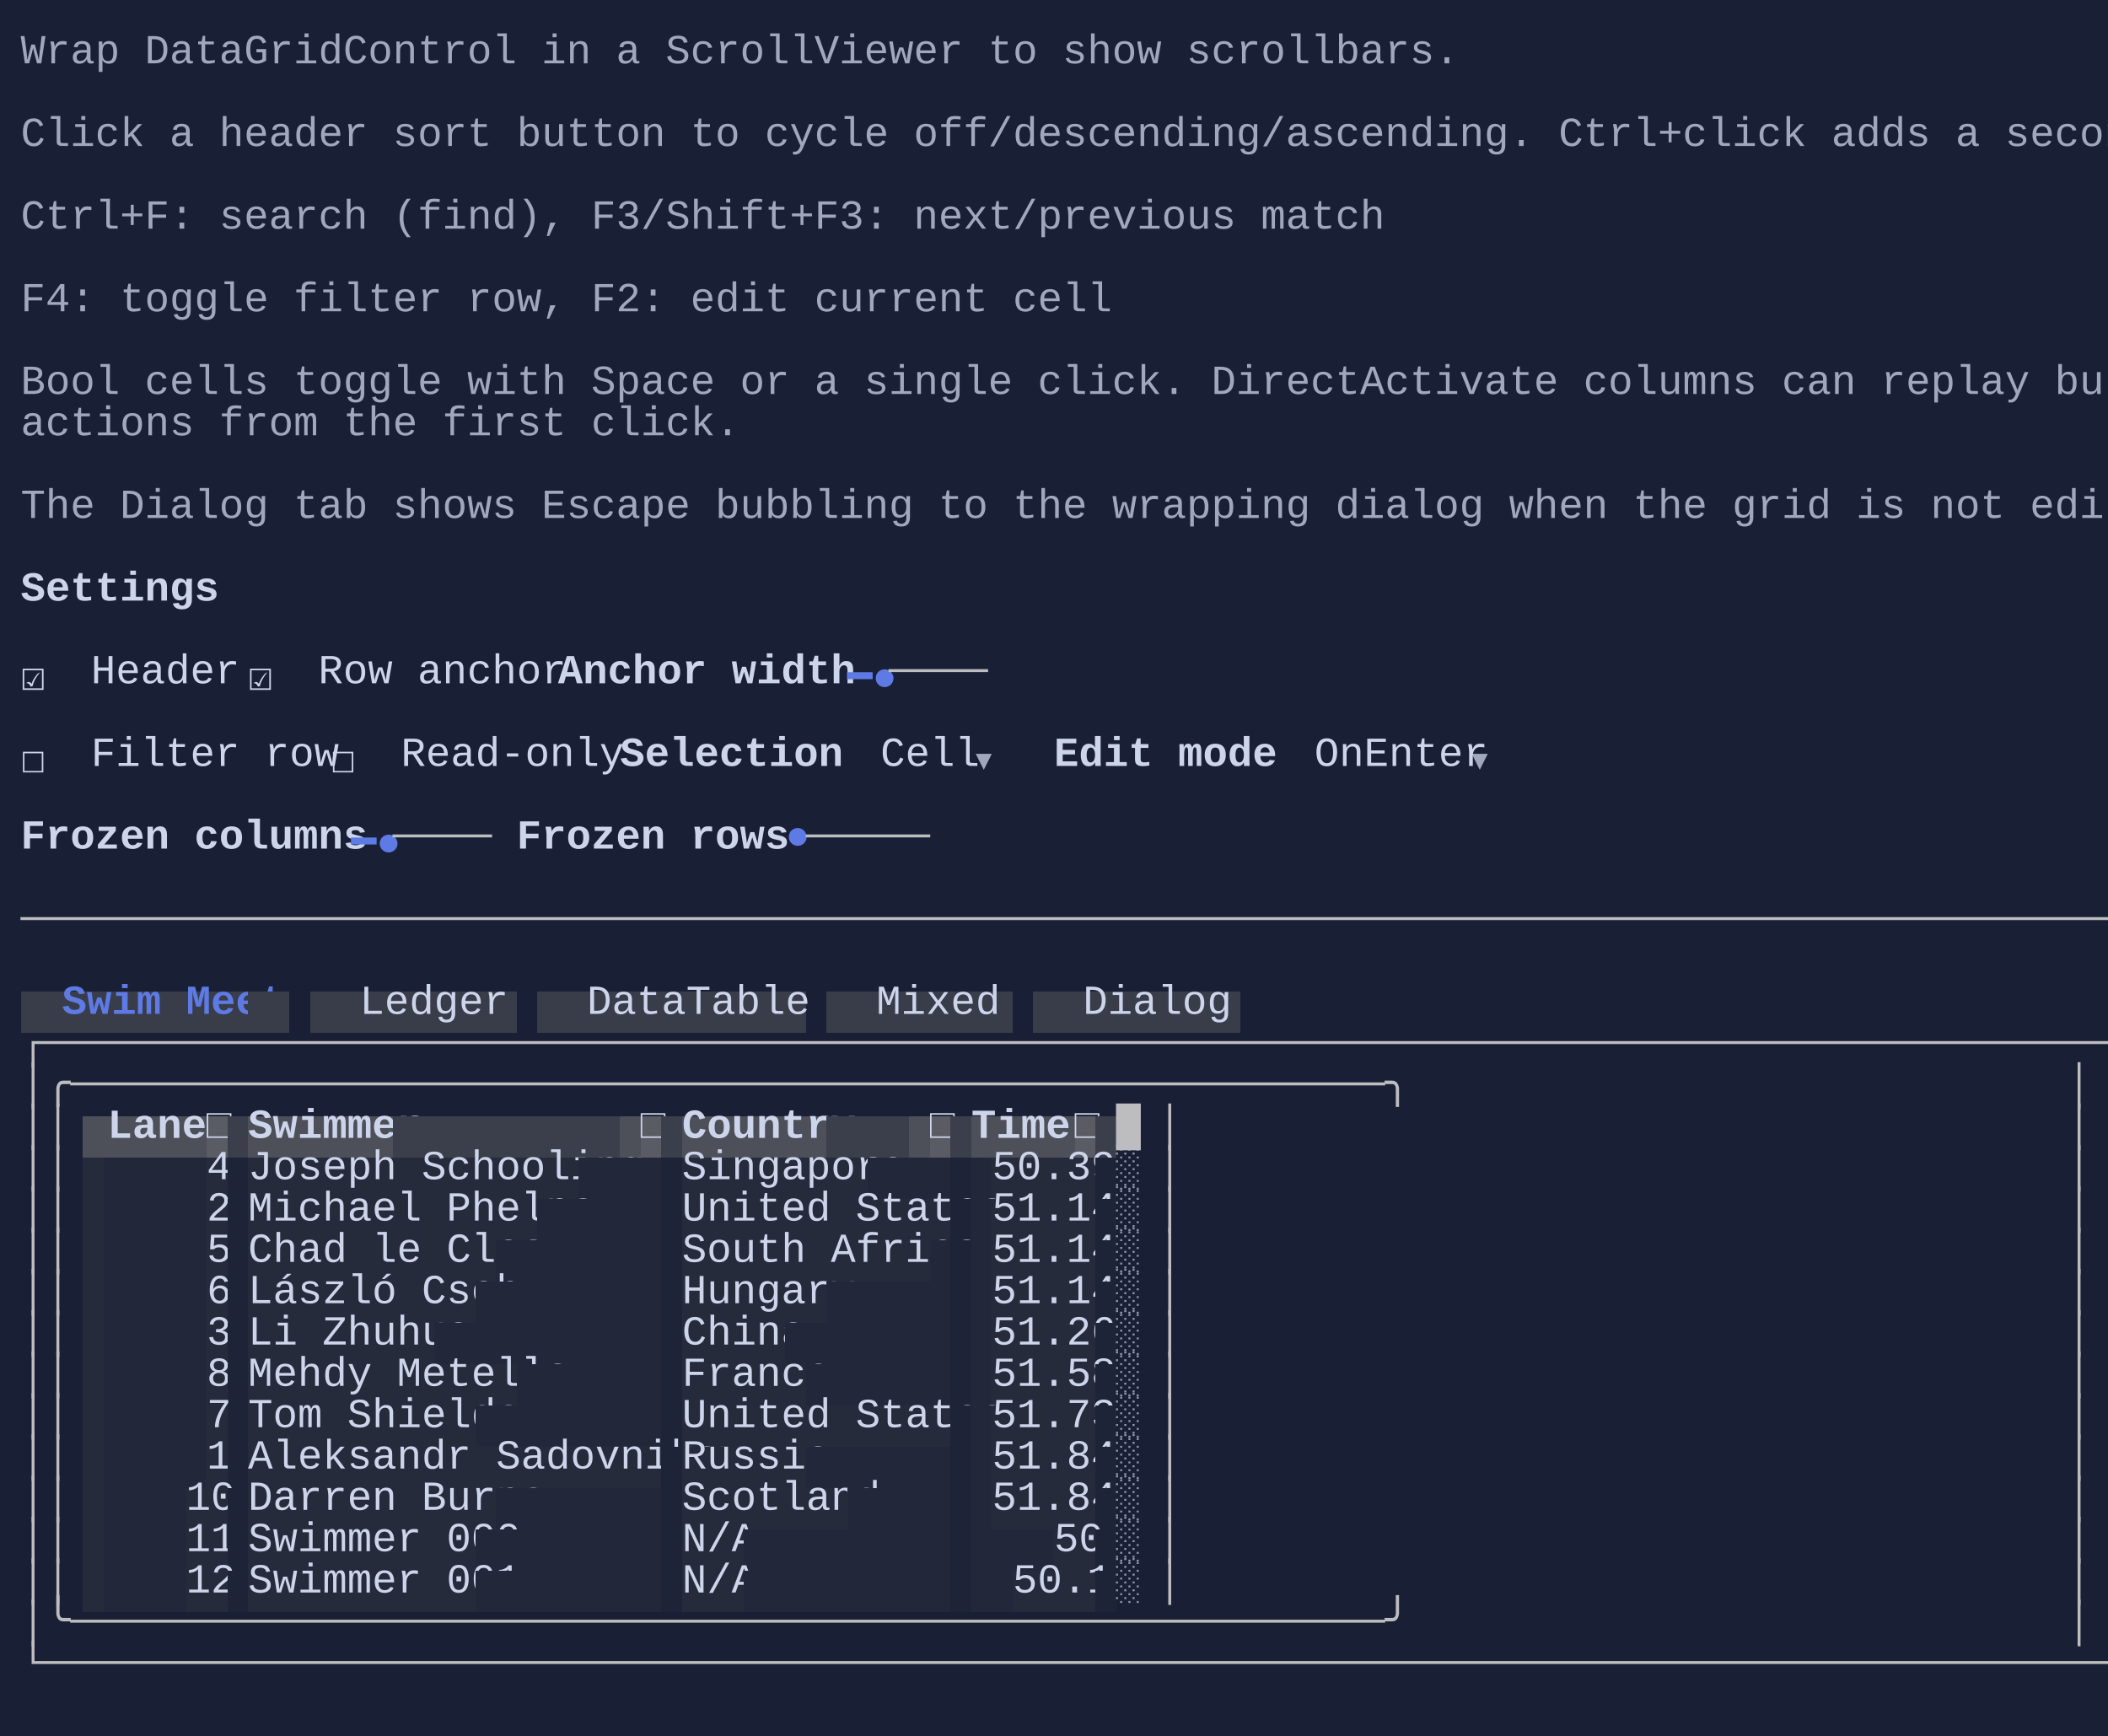
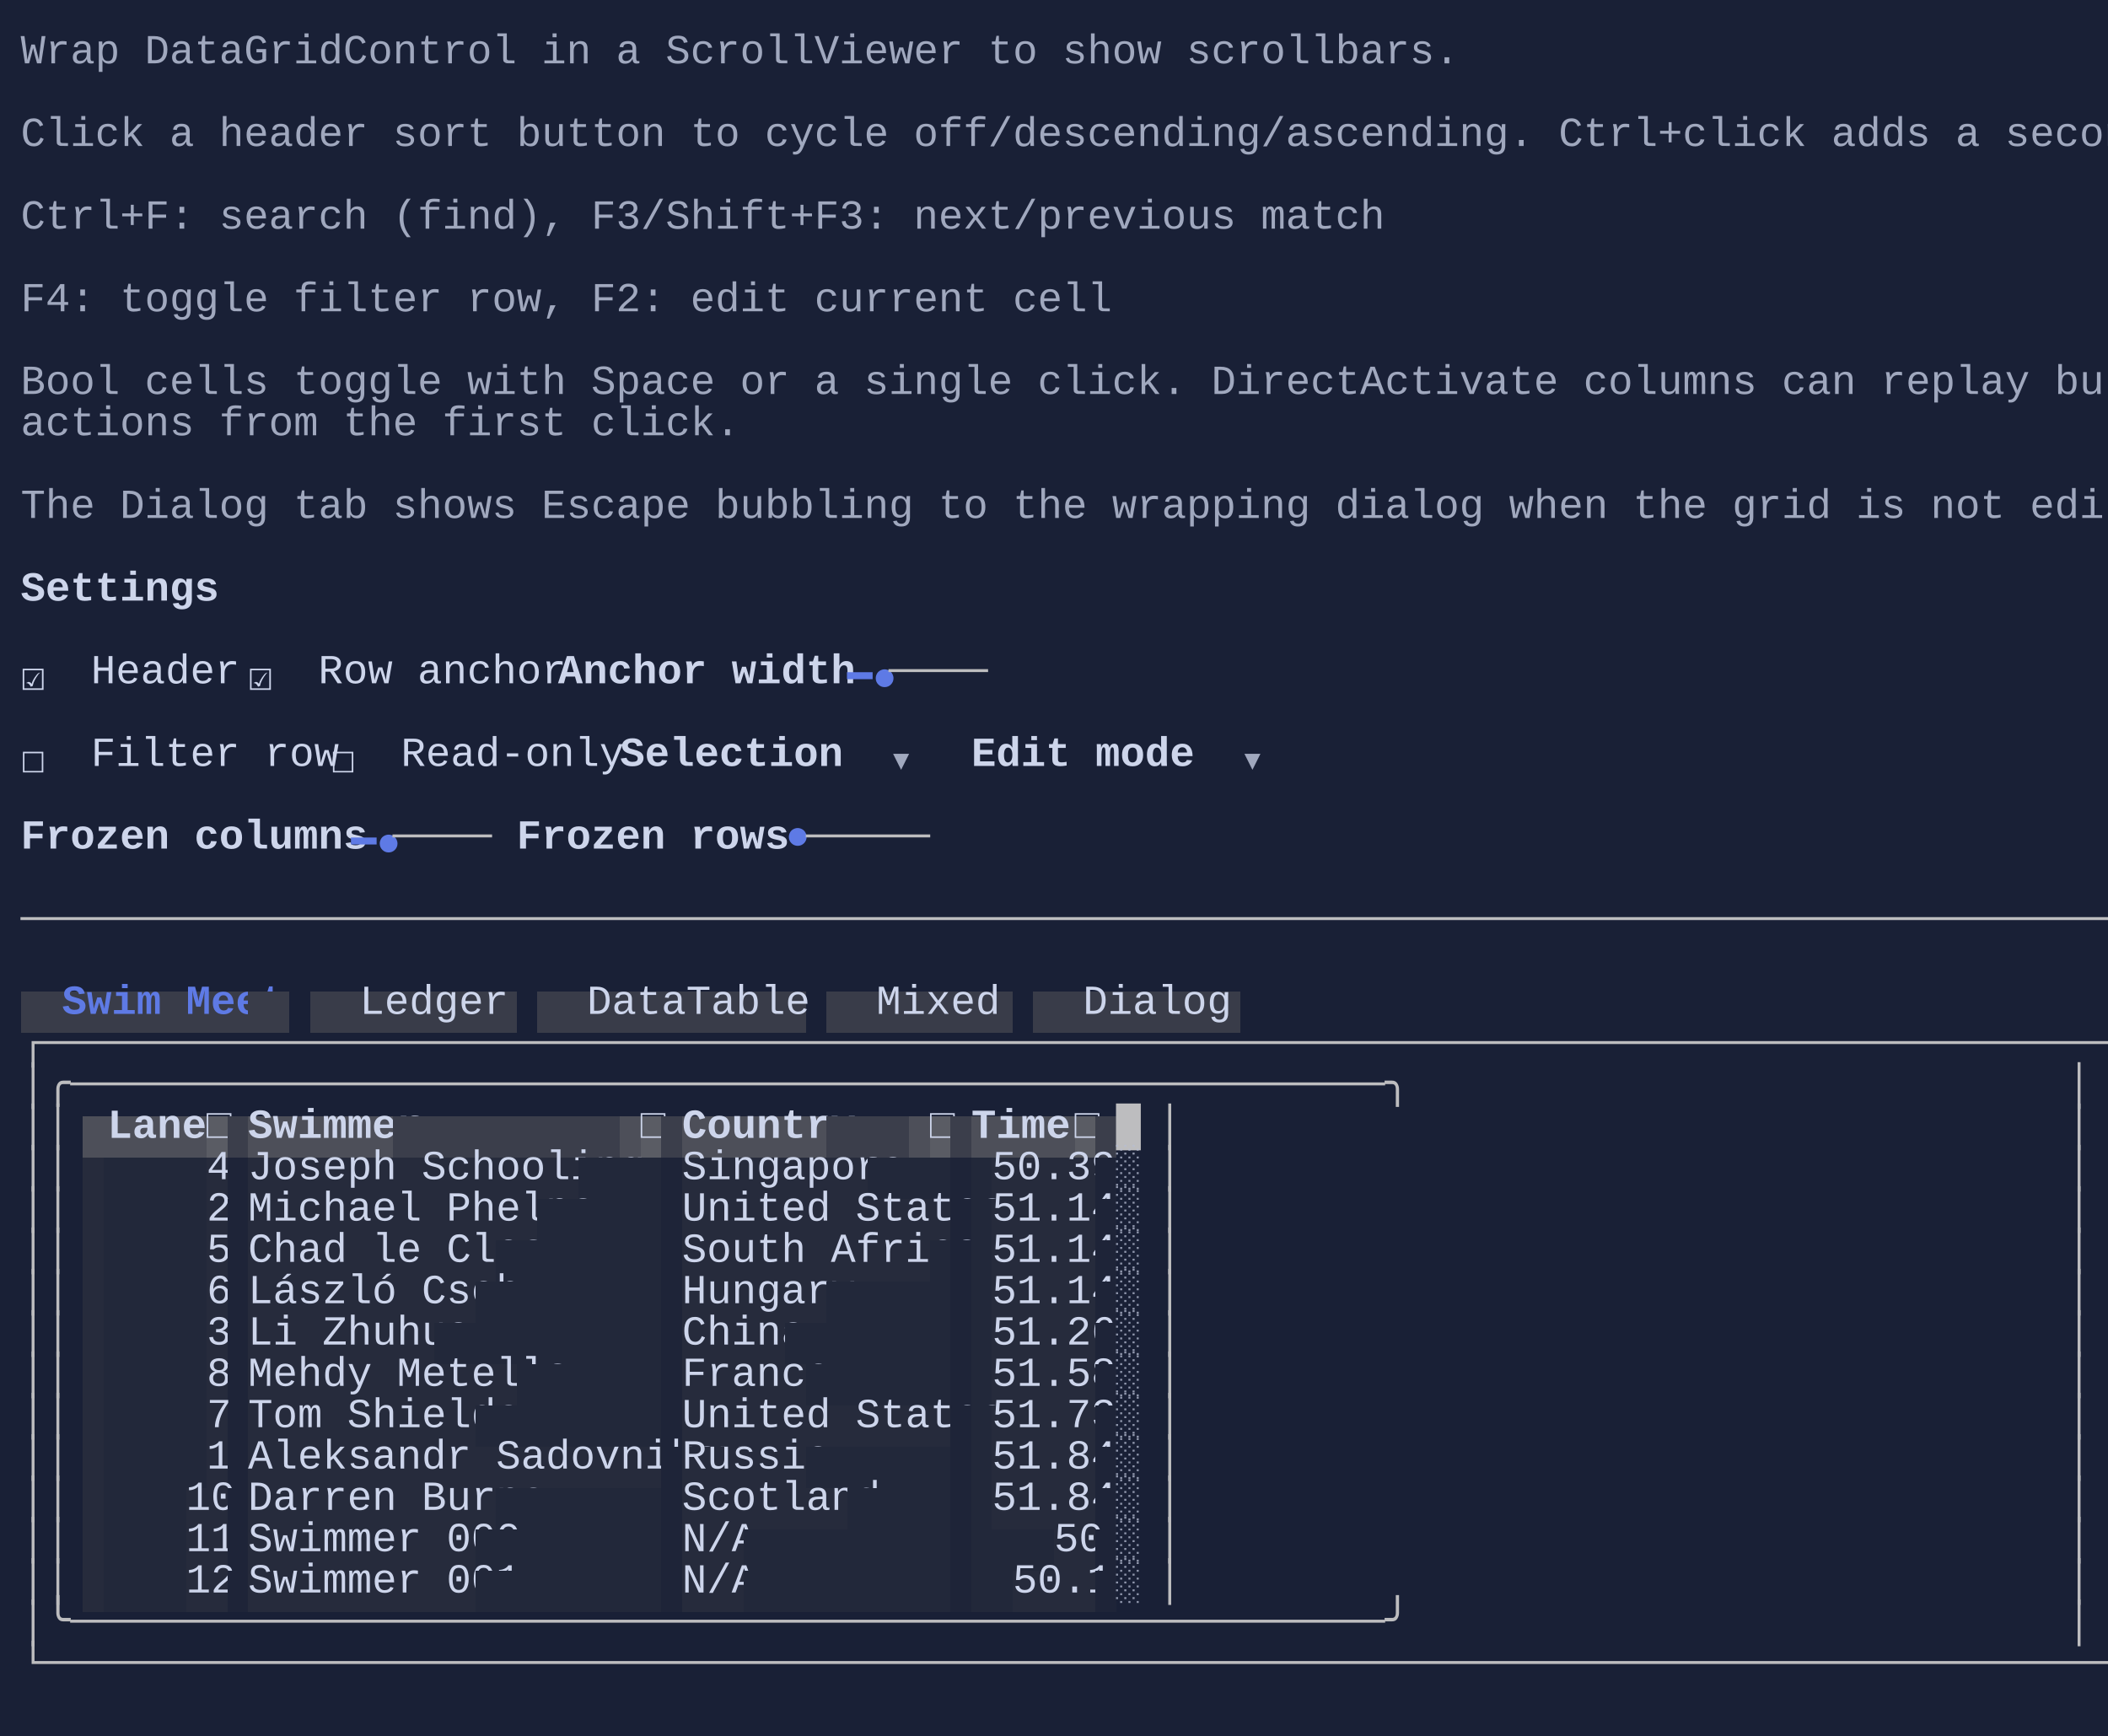
<svg xmlns="http://www.w3.org/2000/svg" viewBox="0 0 918 756" width="918" height="756" shape-rendering="crispEdges">
  <style>.t{font-family:ui-monospace, SFMono-Regular, Menlo, Monaco, Consolas, "Liberation Mono", "Courier New", monospace;font-size:18px;dominant-baseline:text-before-edge;white-space:pre;font-variant-ligatures:none;font-kerning:none;font-feature-settings:"liga" 0,"calt" 0;letter-spacing:0}</style>
  <rect x="0" y="0" width="918" height="756" fill="rgb(25,32,54)" />
  <text class="t" x="9" y="18" fill="rgb(205,213,235)" textLength="522" lengthAdjust="spacing" opacity="0.75" xml:space="preserve">Wrap DataGridControl in a ScrollViewer to show scrollbars.</text>
  <text class="t" x="9" y="54" fill="rgb(205,213,235)" textLength="855" lengthAdjust="spacing" opacity="0.75" xml:space="preserve">Click a header sort button to cycle off/descending/ascending. Ctrl+click adds a secondary sort.</text>
  <text class="t" x="9" y="90" fill="rgb(205,213,235)" textLength="495" lengthAdjust="spacing" opacity="0.75" xml:space="preserve">Ctrl+F: search (find), F3/Shift+F3: next/previous match</text>
  <text class="t" x="9" y="126" fill="rgb(205,213,235)" textLength="396" lengthAdjust="spacing" opacity="0.75" xml:space="preserve">F4: toggle filter row, F2: edit current cell</text>
  <text class="t" x="9" y="162" fill="rgb(205,213,235)" textLength="837" lengthAdjust="spacing" opacity="0.75" xml:space="preserve">Bool cells toggle with Space or a single click. DirectActivate columns can replay button-like</text>
  <text class="t" x="9" y="180" fill="rgb(205,213,235)" textLength="261" lengthAdjust="spacing" opacity="0.75" xml:space="preserve">actions from the first click.</text>
  <text class="t" x="9" y="216" fill="rgb(205,213,235)" textLength="864" lengthAdjust="spacing" opacity="0.75" xml:space="preserve">The Dialog tab shows Escape bubbling to the wrapping dialog when the grid is not editing a cell.</text>
  <text class="t" x="9" y="252" fill="rgb(205,213,235)" textLength="72" lengthAdjust="spacing" font-weight="700" xml:space="preserve">Settings</text>
  <text class="t" x="9" y="288" fill="rgb(205,213,235)" textLength="9" lengthAdjust="spacing" font-weight="700" xml:space="preserve">☑</text>
  <text class="t" x="18" y="288" fill="rgb(205,213,235)" textLength="90" lengthAdjust="spacing" xml:space="preserve">  Header  </text>
  <text class="t" x="108" y="288" fill="rgb(205,213,235)" textLength="9" lengthAdjust="spacing" font-weight="700" xml:space="preserve">☑</text>
  <text class="t" x="117" y="288" fill="rgb(205,213,235)" textLength="126" lengthAdjust="spacing" xml:space="preserve">  Row anchor  </text>
  <text class="t" x="243" y="288" fill="rgb(205,213,235)" textLength="108" lengthAdjust="spacing" font-weight="700" xml:space="preserve">Anchor width</text>
  <text class="t" x="369" y="288" fill="rgb(94,122,229)" textLength="18" lengthAdjust="spacing" font-weight="700" xml:space="preserve">━●</text>
  <text class="t" x="387" y="288" fill="rgb(189,189,191)" textLength="36" lengthAdjust="spacing" xml:space="preserve">────</text>
  <text class="t" x="9" y="324" fill="rgb(205,213,235)" textLength="9" lengthAdjust="spacing" font-weight="700" xml:space="preserve">☐</text>
  <text class="t" x="18" y="324" fill="rgb(205,213,235)" textLength="126" lengthAdjust="spacing" xml:space="preserve">  Filter row  </text>
  <text class="t" x="144" y="324" fill="rgb(205,213,235)" textLength="9" lengthAdjust="spacing" font-weight="700" xml:space="preserve">☐</text>
  <text class="t" x="153" y="324" fill="rgb(205,213,235)" textLength="117" lengthAdjust="spacing" xml:space="preserve">  Read-only  </text>
  <text class="t" x="270" y="324" fill="rgb(205,213,235)" textLength="81" lengthAdjust="spacing" font-weight="700" xml:space="preserve">Selection</text>
-   <text class="t" x="351" y="324" fill="rgb(205,213,235)" textLength="72" lengthAdjust="spacing" xml:space="preserve">   Cell </text>
-   <text class="t" x="423" y="324" fill="rgb(205,213,235)" textLength="9" lengthAdjust="spacing" opacity="0.75" xml:space="preserve">▾</text>
-   <text class="t" x="459" y="324" fill="rgb(205,213,235)" textLength="81" lengthAdjust="spacing" font-weight="700" xml:space="preserve">Edit mode</text>
-   <text class="t" x="540" y="324" fill="rgb(205,213,235)" textLength="99" lengthAdjust="spacing" xml:space="preserve">   OnEnter </text>
-   <text class="t" x="639" y="324" fill="rgb(205,213,235)" textLength="9" lengthAdjust="spacing" opacity="0.75" xml:space="preserve">▾</text>
+   <text class="t" x="387" y="324" fill="rgb(205,213,235)" textLength="9" lengthAdjust="spacing" opacity="0.75" xml:space="preserve">▾</text>
+   <text class="t" x="423" y="324" fill="rgb(205,213,235)" textLength="81" lengthAdjust="spacing" font-weight="700" xml:space="preserve">Edit mode</text>
+   <text class="t" x="540" y="324" fill="rgb(205,213,235)" textLength="9" lengthAdjust="spacing" opacity="0.75" xml:space="preserve">▾</text>
  <text class="t" x="9" y="360" fill="rgb(205,213,235)" textLength="126" lengthAdjust="spacing" font-weight="700" xml:space="preserve">Frozen columns</text>
  <text class="t" x="153" y="360" fill="rgb(94,122,229)" textLength="18" lengthAdjust="spacing" font-weight="700" xml:space="preserve">━●</text>
  <text class="t" x="171" y="360" fill="rgb(189,189,191)" textLength="36" lengthAdjust="spacing" xml:space="preserve">────</text>
  <text class="t" x="225" y="360" fill="rgb(205,213,235)" textLength="99" lengthAdjust="spacing" font-weight="700" xml:space="preserve">Frozen rows</text>
  <text class="t" x="342" y="360" fill="rgb(94,122,229)" textLength="9" lengthAdjust="spacing" font-weight="700" xml:space="preserve">●</text>
  <text class="t" x="351" y="360" fill="rgb(189,189,191)" textLength="45" lengthAdjust="spacing" xml:space="preserve">─────</text>
  <text class="t" x="9" y="396" fill="rgb(189,189,191)" textLength="900" lengthAdjust="spacing" xml:space="preserve">────────────────────────────────────────────────────────────────────────────────────────────────────</text>
  <rect x="9" y="432" width="18" height="18" fill="rgb(57,60,73)" />
  <rect x="27" y="432" width="81" height="18" fill="rgb(57,60,73)" />
  <text class="t" x="27" y="432" fill="rgb(94,122,229)" textLength="81" lengthAdjust="spacing" font-weight="700" xml:space="preserve">Swim Meet</text>
  <rect x="108" y="432" width="18" height="18" fill="rgb(57,60,73)" />
  <rect x="135" y="432" width="90" height="18" fill="rgb(57,60,73)" />
  <text class="t" x="135" y="432" fill="rgb(205,213,235)" textLength="90" lengthAdjust="spacing" xml:space="preserve">  Ledger  </text>
  <rect x="234" y="432" width="117" height="18" fill="rgb(57,60,73)" />
  <text class="t" x="234" y="432" fill="rgb(205,213,235)" textLength="117" lengthAdjust="spacing" xml:space="preserve">  DataTable  </text>
  <rect x="360" y="432" width="81" height="18" fill="rgb(57,60,73)" />
  <text class="t" x="360" y="432" fill="rgb(205,213,235)" textLength="81" lengthAdjust="spacing" xml:space="preserve">  Mixed  </text>
  <rect x="450" y="432" width="90" height="18" fill="rgb(57,60,73)" />
  <text class="t" x="450" y="432" fill="rgb(205,213,235)" textLength="90" lengthAdjust="spacing" xml:space="preserve">  Dialog  </text>
  <text class="t" x="9" y="450" fill="rgb(189,189,191)" textLength="900" lengthAdjust="spacing" xml:space="preserve">┌──────────────────────────────────────────────────────────────────────────────────────────────────┐</text>
  <text class="t" x="9" y="468" fill="rgb(189,189,191)" textLength="504" lengthAdjust="spacing" xml:space="preserve">│╭─────────────────────────────────────────────────────╮</text>
  <text class="t" x="900" y="468" fill="rgb(189,189,191)" textLength="9" lengthAdjust="spacing" xml:space="preserve">│</text>
  <text class="t" x="9" y="486" fill="rgb(189,189,191)" textLength="18" lengthAdjust="spacing" xml:space="preserve">││</text>
  <rect x="36" y="486" width="54" height="18" fill="rgb(77,79,89)" />
  <text class="t" x="36" y="486" fill="rgb(205,213,235)" textLength="54" lengthAdjust="spacing" font-weight="700" xml:space="preserve"> Lane </text>
  <rect x="90" y="486" width="9" height="18" fill="rgb(90,92,100)" />
  <text class="t" x="90" y="486" fill="rgb(205,213,235)" textLength="9" lengthAdjust="spacing" font-weight="700" xml:space="preserve">□</text>
  <rect x="99" y="486" width="9" height="18" fill="rgb(59,62,75)" />
  <rect x="108" y="486" width="63" height="18" fill="rgb(77,79,89)" />
  <text class="t" x="108" y="486" fill="rgb(205,213,235)" textLength="63" lengthAdjust="spacing" font-weight="700" xml:space="preserve">Swimmer</text>
  <rect x="171" y="486" width="99" height="18" fill="rgb(59,62,75)" />
  <rect x="270" y="486" width="9" height="18" fill="rgb(77,79,89)" />
  <rect x="279" y="486" width="9" height="18" fill="rgb(90,92,100)" />
  <text class="t" x="279" y="486" fill="rgb(205,213,235)" textLength="9" lengthAdjust="spacing" font-weight="700" xml:space="preserve">□</text>
  <rect x="288" y="486" width="9" height="18" fill="rgb(59,62,75)" />
  <rect x="297" y="486" width="63" height="18" fill="rgb(77,79,89)" />
  <text class="t" x="297" y="486" fill="rgb(205,213,235)" textLength="63" lengthAdjust="spacing" font-weight="700" xml:space="preserve">Country</text>
  <rect x="360" y="486" width="36" height="18" fill="rgb(59,62,75)" />
  <rect x="396" y="486" width="9" height="18" fill="rgb(77,79,89)" />
  <rect x="405" y="486" width="9" height="18" fill="rgb(90,92,100)" />
  <text class="t" x="405" y="486" fill="rgb(205,213,235)" textLength="9" lengthAdjust="spacing" font-weight="700" xml:space="preserve">□</text>
  <rect x="414" y="486" width="9" height="18" fill="rgb(59,62,75)" />
  <rect x="423" y="486" width="45" height="18" fill="rgb(77,79,89)" />
  <text class="t" x="423" y="486" fill="rgb(205,213,235)" textLength="45" lengthAdjust="spacing" font-weight="700" xml:space="preserve">Time </text>
  <rect x="468" y="486" width="9" height="18" fill="rgb(90,92,100)" />
  <text class="t" x="468" y="486" fill="rgb(205,213,235)" textLength="9" lengthAdjust="spacing" font-weight="700" xml:space="preserve">□</text>
  <rect x="477" y="486" width="9" height="18" fill="rgb(59,62,75)" />
  <text class="t" x="486" y="486" fill="rgb(189,189,191)" textLength="9" lengthAdjust="spacing" font-weight="700" xml:space="preserve">█</text>
  <text class="t" x="504" y="486" fill="rgb(189,189,191)" textLength="9" lengthAdjust="spacing" xml:space="preserve">│</text>
  <text class="t" x="900" y="486" fill="rgb(189,189,191)" textLength="9" lengthAdjust="spacing" xml:space="preserve">│</text>
  <text class="t" x="9" y="504" fill="rgb(189,189,191)" textLength="18" lengthAdjust="spacing" xml:space="preserve">││</text>
  <rect x="36" y="504" width="9" height="18" fill="rgb(38,43,60)" />
  <rect x="45" y="504" width="45" height="18" fill="rgb(34,40,58)" />
  <rect x="90" y="504" width="9" height="18" fill="rgb(38,43,60)" />
  <text class="t" x="90" y="504" fill="rgb(205,213,235)" textLength="9" lengthAdjust="spacing" xml:space="preserve">4</text>
  <rect x="99" y="504" width="9" height="18" fill="rgb(30,36,56)" />
  <rect x="108" y="504" width="144" height="18" fill="rgb(38,43,60)" />
  <text class="t" x="108" y="504" fill="rgb(205,213,235)" textLength="144" lengthAdjust="spacing" xml:space="preserve">Joseph Schooling</text>
  <rect x="252" y="504" width="36" height="18" fill="rgb(34,40,58)" />
  <rect x="288" y="504" width="9" height="18" fill="rgb(30,36,56)" />
  <rect x="297" y="504" width="81" height="18" fill="rgb(38,43,60)" />
  <text class="t" x="297" y="504" fill="rgb(205,213,235)" textLength="81" lengthAdjust="spacing" xml:space="preserve">Singapore</text>
  <rect x="378" y="504" width="36" height="18" fill="rgb(34,40,58)" />
  <rect x="414" y="504" width="9" height="18" fill="rgb(30,36,56)" />
  <rect x="423" y="504" width="9" height="18" fill="rgb(34,40,58)" />
  <rect x="432" y="504" width="45" height="18" fill="rgb(38,43,60)" />
  <text class="t" x="432" y="504" fill="rgb(205,213,235)" textLength="45" lengthAdjust="spacing" xml:space="preserve">50.39</text>
  <rect x="477" y="504" width="9" height="18" fill="rgb(30,36,56)" />
  <text class="t" x="486" y="504" fill="rgb(183,190,211)" textLength="9" lengthAdjust="spacing" opacity="0.75" xml:space="preserve">░</text>
  <text class="t" x="504" y="504" fill="rgb(189,189,191)" textLength="9" lengthAdjust="spacing" xml:space="preserve">│</text>
  <text class="t" x="900" y="504" fill="rgb(189,189,191)" textLength="9" lengthAdjust="spacing" xml:space="preserve">│</text>
  <text class="t" x="9" y="522" fill="rgb(189,189,191)" textLength="18" lengthAdjust="spacing" xml:space="preserve">││</text>
  <rect x="36" y="522" width="9" height="18" fill="rgb(38,43,60)" />
  <rect x="45" y="522" width="45" height="18" fill="rgb(34,40,58)" />
  <rect x="90" y="522" width="9" height="18" fill="rgb(38,43,60)" />
  <text class="t" x="90" y="522" fill="rgb(205,213,235)" textLength="9" lengthAdjust="spacing" xml:space="preserve">2</text>
  <rect x="99" y="522" width="9" height="18" fill="rgb(30,36,56)" />
  <rect x="108" y="522" width="126" height="18" fill="rgb(38,43,60)" />
  <text class="t" x="108" y="522" fill="rgb(205,213,235)" textLength="126" lengthAdjust="spacing" xml:space="preserve">Michael Phelps</text>
  <rect x="234" y="522" width="54" height="18" fill="rgb(34,40,58)" />
  <rect x="288" y="522" width="9" height="18" fill="rgb(30,36,56)" />
  <rect x="297" y="522" width="117" height="18" fill="rgb(38,43,60)" />
  <text class="t" x="297" y="522" fill="rgb(205,213,235)" textLength="117" lengthAdjust="spacing" xml:space="preserve">United States</text>
  <rect x="414" y="522" width="9" height="18" fill="rgb(30,36,56)" />
  <rect x="423" y="522" width="9" height="18" fill="rgb(34,40,58)" />
  <rect x="432" y="522" width="45" height="18" fill="rgb(38,43,60)" />
  <text class="t" x="432" y="522" fill="rgb(205,213,235)" textLength="45" lengthAdjust="spacing" xml:space="preserve">51.14</text>
  <rect x="477" y="522" width="9" height="18" fill="rgb(30,36,56)" />
  <text class="t" x="486" y="522" fill="rgb(183,190,211)" textLength="9" lengthAdjust="spacing" opacity="0.75" xml:space="preserve">░</text>
  <text class="t" x="504" y="522" fill="rgb(189,189,191)" textLength="9" lengthAdjust="spacing" xml:space="preserve">│</text>
  <text class="t" x="900" y="522" fill="rgb(189,189,191)" textLength="9" lengthAdjust="spacing" xml:space="preserve">│</text>
  <text class="t" x="9" y="540" fill="rgb(189,189,191)" textLength="18" lengthAdjust="spacing" xml:space="preserve">││</text>
  <rect x="36" y="540" width="9" height="18" fill="rgb(38,43,60)" />
  <rect x="45" y="540" width="45" height="18" fill="rgb(34,40,58)" />
  <rect x="90" y="540" width="9" height="18" fill="rgb(38,43,60)" />
  <text class="t" x="90" y="540" fill="rgb(205,213,235)" textLength="9" lengthAdjust="spacing" xml:space="preserve">5</text>
  <rect x="99" y="540" width="9" height="18" fill="rgb(30,36,56)" />
  <rect x="108" y="540" width="108" height="18" fill="rgb(38,43,60)" />
  <text class="t" x="108" y="540" fill="rgb(205,213,235)" textLength="108" lengthAdjust="spacing" xml:space="preserve">Chad le Clos</text>
  <rect x="216" y="540" width="72" height="18" fill="rgb(34,40,58)" />
  <rect x="288" y="540" width="9" height="18" fill="rgb(30,36,56)" />
  <rect x="297" y="540" width="108" height="18" fill="rgb(38,43,60)" />
  <text class="t" x="297" y="540" fill="rgb(205,213,235)" textLength="108" lengthAdjust="spacing" xml:space="preserve">South Africa</text>
  <rect x="405" y="540" width="9" height="18" fill="rgb(34,40,58)" />
  <rect x="414" y="540" width="9" height="18" fill="rgb(30,36,56)" />
  <rect x="423" y="540" width="9" height="18" fill="rgb(34,40,58)" />
  <rect x="432" y="540" width="45" height="18" fill="rgb(38,43,60)" />
  <text class="t" x="432" y="540" fill="rgb(205,213,235)" textLength="45" lengthAdjust="spacing" xml:space="preserve">51.14</text>
  <rect x="477" y="540" width="9" height="18" fill="rgb(30,36,56)" />
  <text class="t" x="486" y="540" fill="rgb(183,190,211)" textLength="9" lengthAdjust="spacing" opacity="0.75" xml:space="preserve">░</text>
  <text class="t" x="504" y="540" fill="rgb(189,189,191)" textLength="9" lengthAdjust="spacing" xml:space="preserve">│</text>
  <text class="t" x="900" y="540" fill="rgb(189,189,191)" textLength="9" lengthAdjust="spacing" xml:space="preserve">│</text>
  <text class="t" x="9" y="558" fill="rgb(189,189,191)" textLength="18" lengthAdjust="spacing" xml:space="preserve">││</text>
  <rect x="36" y="558" width="9" height="18" fill="rgb(38,43,60)" />
  <rect x="45" y="558" width="45" height="18" fill="rgb(34,40,58)" />
  <rect x="90" y="558" width="9" height="18" fill="rgb(38,43,60)" />
  <text class="t" x="90" y="558" fill="rgb(205,213,235)" textLength="9" lengthAdjust="spacing" xml:space="preserve">6</text>
  <rect x="99" y="558" width="9" height="18" fill="rgb(30,36,56)" />
  <rect x="108" y="558" width="99" height="18" fill="rgb(38,43,60)" />
  <text class="t" x="108" y="558" fill="rgb(205,213,235)" textLength="99" lengthAdjust="spacing" xml:space="preserve">László Cseh</text>
  <rect x="207" y="558" width="81" height="18" fill="rgb(34,40,58)" />
  <rect x="288" y="558" width="9" height="18" fill="rgb(30,36,56)" />
  <rect x="297" y="558" width="63" height="18" fill="rgb(38,43,60)" />
  <text class="t" x="297" y="558" fill="rgb(205,213,235)" textLength="63" lengthAdjust="spacing" xml:space="preserve">Hungary</text>
  <rect x="360" y="558" width="54" height="18" fill="rgb(34,40,58)" />
  <rect x="414" y="558" width="9" height="18" fill="rgb(30,36,56)" />
  <rect x="423" y="558" width="9" height="18" fill="rgb(34,40,58)" />
  <rect x="432" y="558" width="45" height="18" fill="rgb(38,43,60)" />
  <text class="t" x="432" y="558" fill="rgb(205,213,235)" textLength="45" lengthAdjust="spacing" xml:space="preserve">51.14</text>
  <rect x="477" y="558" width="9" height="18" fill="rgb(30,36,56)" />
  <text class="t" x="486" y="558" fill="rgb(183,190,211)" textLength="9" lengthAdjust="spacing" opacity="0.75" xml:space="preserve">░</text>
  <text class="t" x="504" y="558" fill="rgb(189,189,191)" textLength="9" lengthAdjust="spacing" xml:space="preserve">│</text>
  <text class="t" x="900" y="558" fill="rgb(189,189,191)" textLength="9" lengthAdjust="spacing" xml:space="preserve">│</text>
  <text class="t" x="9" y="576" fill="rgb(189,189,191)" textLength="18" lengthAdjust="spacing" xml:space="preserve">││</text>
  <rect x="36" y="576" width="9" height="18" fill="rgb(38,43,60)" />
  <rect x="45" y="576" width="45" height="18" fill="rgb(34,40,58)" />
  <rect x="90" y="576" width="9" height="18" fill="rgb(38,43,60)" />
  <text class="t" x="90" y="576" fill="rgb(205,213,235)" textLength="9" lengthAdjust="spacing" xml:space="preserve">3</text>
  <rect x="99" y="576" width="9" height="18" fill="rgb(30,36,56)" />
  <rect x="108" y="576" width="81" height="18" fill="rgb(38,43,60)" />
  <text class="t" x="108" y="576" fill="rgb(205,213,235)" textLength="81" lengthAdjust="spacing" xml:space="preserve">Li Zhuhua</text>
  <rect x="189" y="576" width="99" height="18" fill="rgb(34,40,58)" />
  <rect x="288" y="576" width="9" height="18" fill="rgb(30,36,56)" />
  <rect x="297" y="576" width="45" height="18" fill="rgb(38,43,60)" />
  <text class="t" x="297" y="576" fill="rgb(205,213,235)" textLength="45" lengthAdjust="spacing" xml:space="preserve">China</text>
  <rect x="342" y="576" width="72" height="18" fill="rgb(34,40,58)" />
  <rect x="414" y="576" width="9" height="18" fill="rgb(30,36,56)" />
  <rect x="423" y="576" width="9" height="18" fill="rgb(34,40,58)" />
  <rect x="432" y="576" width="45" height="18" fill="rgb(38,43,60)" />
  <text class="t" x="432" y="576" fill="rgb(205,213,235)" textLength="45" lengthAdjust="spacing" xml:space="preserve">51.26</text>
  <rect x="477" y="576" width="9" height="18" fill="rgb(30,36,56)" />
  <text class="t" x="486" y="576" fill="rgb(183,190,211)" textLength="9" lengthAdjust="spacing" opacity="0.75" xml:space="preserve">░</text>
  <text class="t" x="504" y="576" fill="rgb(189,189,191)" textLength="9" lengthAdjust="spacing" xml:space="preserve">│</text>
  <text class="t" x="900" y="576" fill="rgb(189,189,191)" textLength="9" lengthAdjust="spacing" xml:space="preserve">│</text>
  <text class="t" x="9" y="594" fill="rgb(189,189,191)" textLength="18" lengthAdjust="spacing" xml:space="preserve">││</text>
  <rect x="36" y="594" width="9" height="18" fill="rgb(38,43,60)" />
  <rect x="45" y="594" width="45" height="18" fill="rgb(34,40,58)" />
  <rect x="90" y="594" width="9" height="18" fill="rgb(38,43,60)" />
  <text class="t" x="90" y="594" fill="rgb(205,213,235)" textLength="9" lengthAdjust="spacing" xml:space="preserve">8</text>
  <rect x="99" y="594" width="9" height="18" fill="rgb(30,36,56)" />
  <rect x="108" y="594" width="117" height="18" fill="rgb(38,43,60)" />
  <text class="t" x="108" y="594" fill="rgb(205,213,235)" textLength="117" lengthAdjust="spacing" xml:space="preserve">Mehdy Metella</text>
  <rect x="225" y="594" width="63" height="18" fill="rgb(34,40,58)" />
  <rect x="288" y="594" width="9" height="18" fill="rgb(30,36,56)" />
  <rect x="297" y="594" width="54" height="18" fill="rgb(38,43,60)" />
  <text class="t" x="297" y="594" fill="rgb(205,213,235)" textLength="54" lengthAdjust="spacing" xml:space="preserve">France</text>
  <rect x="351" y="594" width="63" height="18" fill="rgb(34,40,58)" />
  <rect x="414" y="594" width="9" height="18" fill="rgb(30,36,56)" />
  <rect x="423" y="594" width="9" height="18" fill="rgb(34,40,58)" />
  <rect x="432" y="594" width="45" height="18" fill="rgb(38,43,60)" />
  <text class="t" x="432" y="594" fill="rgb(205,213,235)" textLength="45" lengthAdjust="spacing" xml:space="preserve">51.58</text>
  <rect x="477" y="594" width="9" height="18" fill="rgb(30,36,56)" />
  <text class="t" x="486" y="594" fill="rgb(183,190,211)" textLength="9" lengthAdjust="spacing" opacity="0.75" xml:space="preserve">░</text>
  <text class="t" x="504" y="594" fill="rgb(189,189,191)" textLength="9" lengthAdjust="spacing" xml:space="preserve">│</text>
  <text class="t" x="900" y="594" fill="rgb(189,189,191)" textLength="9" lengthAdjust="spacing" xml:space="preserve">│</text>
  <text class="t" x="9" y="612" fill="rgb(189,189,191)" textLength="18" lengthAdjust="spacing" xml:space="preserve">││</text>
  <rect x="36" y="612" width="9" height="18" fill="rgb(38,43,60)" />
  <rect x="45" y="612" width="45" height="18" fill="rgb(34,40,58)" />
  <rect x="90" y="612" width="9" height="18" fill="rgb(38,43,60)" />
  <text class="t" x="90" y="612" fill="rgb(205,213,235)" textLength="9" lengthAdjust="spacing" xml:space="preserve">7</text>
  <rect x="99" y="612" width="9" height="18" fill="rgb(30,36,56)" />
  <rect x="108" y="612" width="99" height="18" fill="rgb(38,43,60)" />
  <text class="t" x="108" y="612" fill="rgb(205,213,235)" textLength="99" lengthAdjust="spacing" xml:space="preserve">Tom Shields</text>
  <rect x="207" y="612" width="81" height="18" fill="rgb(34,40,58)" />
  <rect x="288" y="612" width="9" height="18" fill="rgb(30,36,56)" />
  <rect x="297" y="612" width="117" height="18" fill="rgb(38,43,60)" />
  <text class="t" x="297" y="612" fill="rgb(205,213,235)" textLength="117" lengthAdjust="spacing" xml:space="preserve">United States</text>
  <rect x="414" y="612" width="9" height="18" fill="rgb(30,36,56)" />
  <rect x="423" y="612" width="9" height="18" fill="rgb(34,40,58)" />
  <rect x="432" y="612" width="45" height="18" fill="rgb(38,43,60)" />
  <text class="t" x="432" y="612" fill="rgb(205,213,235)" textLength="45" lengthAdjust="spacing" xml:space="preserve">51.73</text>
  <rect x="477" y="612" width="9" height="18" fill="rgb(30,36,56)" />
  <text class="t" x="486" y="612" fill="rgb(183,190,211)" textLength="9" lengthAdjust="spacing" opacity="0.75" xml:space="preserve">░</text>
  <text class="t" x="504" y="612" fill="rgb(189,189,191)" textLength="9" lengthAdjust="spacing" xml:space="preserve">│</text>
  <text class="t" x="900" y="612" fill="rgb(189,189,191)" textLength="9" lengthAdjust="spacing" xml:space="preserve">│</text>
  <text class="t" x="9" y="630" fill="rgb(189,189,191)" textLength="18" lengthAdjust="spacing" xml:space="preserve">││</text>
  <rect x="36" y="630" width="9" height="18" fill="rgb(38,43,60)" />
  <rect x="45" y="630" width="45" height="18" fill="rgb(34,40,58)" />
  <rect x="90" y="630" width="9" height="18" fill="rgb(38,43,60)" />
  <text class="t" x="90" y="630" fill="rgb(205,213,235)" textLength="9" lengthAdjust="spacing" xml:space="preserve">1</text>
  <rect x="99" y="630" width="9" height="18" fill="rgb(30,36,56)" />
  <rect x="108" y="630" width="180" height="18" fill="rgb(38,43,60)" />
  <text class="t" x="108" y="630" fill="rgb(205,213,235)" textLength="180" lengthAdjust="spacing" xml:space="preserve">Aleksandr Sadovnikov</text>
  <rect x="288" y="630" width="9" height="18" fill="rgb(30,36,56)" />
  <rect x="297" y="630" width="54" height="18" fill="rgb(38,43,60)" />
  <text class="t" x="297" y="630" fill="rgb(205,213,235)" textLength="54" lengthAdjust="spacing" xml:space="preserve">Russia</text>
  <rect x="351" y="630" width="63" height="18" fill="rgb(34,40,58)" />
  <rect x="414" y="630" width="9" height="18" fill="rgb(30,36,56)" />
  <rect x="423" y="630" width="9" height="18" fill="rgb(34,40,58)" />
  <rect x="432" y="630" width="45" height="18" fill="rgb(38,43,60)" />
  <text class="t" x="432" y="630" fill="rgb(205,213,235)" textLength="45" lengthAdjust="spacing" xml:space="preserve">51.84</text>
  <rect x="477" y="630" width="9" height="18" fill="rgb(30,36,56)" />
  <text class="t" x="486" y="630" fill="rgb(183,190,211)" textLength="9" lengthAdjust="spacing" opacity="0.75" xml:space="preserve">░</text>
  <text class="t" x="504" y="630" fill="rgb(189,189,191)" textLength="9" lengthAdjust="spacing" xml:space="preserve">│</text>
  <text class="t" x="900" y="630" fill="rgb(189,189,191)" textLength="9" lengthAdjust="spacing" xml:space="preserve">│</text>
  <text class="t" x="9" y="648" fill="rgb(189,189,191)" textLength="18" lengthAdjust="spacing" xml:space="preserve">││</text>
  <rect x="36" y="648" width="9" height="18" fill="rgb(38,43,60)" />
  <rect x="45" y="648" width="36" height="18" fill="rgb(34,40,58)" />
  <rect x="81" y="648" width="18" height="18" fill="rgb(38,43,60)" />
  <text class="t" x="81" y="648" fill="rgb(205,213,235)" textLength="18" lengthAdjust="spacing" xml:space="preserve">10</text>
  <rect x="99" y="648" width="9" height="18" fill="rgb(30,36,56)" />
  <rect x="108" y="648" width="108" height="18" fill="rgb(38,43,60)" />
  <text class="t" x="108" y="648" fill="rgb(205,213,235)" textLength="108" lengthAdjust="spacing" xml:space="preserve">Darren Burns</text>
  <rect x="216" y="648" width="72" height="18" fill="rgb(34,40,58)" />
  <rect x="288" y="648" width="9" height="18" fill="rgb(30,36,56)" />
  <rect x="297" y="648" width="72" height="18" fill="rgb(38,43,60)" />
  <text class="t" x="297" y="648" fill="rgb(205,213,235)" textLength="72" lengthAdjust="spacing" xml:space="preserve">Scotland</text>
  <rect x="369" y="648" width="45" height="18" fill="rgb(34,40,58)" />
  <rect x="414" y="648" width="9" height="18" fill="rgb(30,36,56)" />
  <rect x="423" y="648" width="9" height="18" fill="rgb(34,40,58)" />
  <rect x="432" y="648" width="45" height="18" fill="rgb(38,43,60)" />
  <text class="t" x="432" y="648" fill="rgb(205,213,235)" textLength="45" lengthAdjust="spacing" xml:space="preserve">51.84</text>
  <rect x="477" y="648" width="9" height="18" fill="rgb(30,36,56)" />
  <text class="t" x="486" y="648" fill="rgb(183,190,211)" textLength="9" lengthAdjust="spacing" opacity="0.75" xml:space="preserve">░</text>
  <text class="t" x="504" y="648" fill="rgb(189,189,191)" textLength="9" lengthAdjust="spacing" xml:space="preserve">│</text>
  <text class="t" x="900" y="648" fill="rgb(189,189,191)" textLength="9" lengthAdjust="spacing" xml:space="preserve">│</text>
  <text class="t" x="9" y="666" fill="rgb(189,189,191)" textLength="18" lengthAdjust="spacing" xml:space="preserve">││</text>
  <rect x="36" y="666" width="9" height="18" fill="rgb(38,43,60)" />
  <rect x="45" y="666" width="36" height="18" fill="rgb(34,40,58)" />
  <rect x="81" y="666" width="18" height="18" fill="rgb(38,43,60)" />
  <text class="t" x="81" y="666" fill="rgb(205,213,235)" textLength="18" lengthAdjust="spacing" xml:space="preserve">11</text>
  <rect x="99" y="666" width="9" height="18" fill="rgb(30,36,56)" />
  <rect x="108" y="666" width="99" height="18" fill="rgb(38,43,60)" />
  <text class="t" x="108" y="666" fill="rgb(205,213,235)" textLength="99" lengthAdjust="spacing" xml:space="preserve">Swimmer 000</text>
  <rect x="207" y="666" width="81" height="18" fill="rgb(34,40,58)" />
  <rect x="288" y="666" width="9" height="18" fill="rgb(30,36,56)" />
  <rect x="297" y="666" width="27" height="18" fill="rgb(38,43,60)" />
  <text class="t" x="297" y="666" fill="rgb(205,213,235)" textLength="27" lengthAdjust="spacing" xml:space="preserve">N/A</text>
  <rect x="324" y="666" width="90" height="18" fill="rgb(34,40,58)" />
  <rect x="414" y="666" width="9" height="18" fill="rgb(30,36,56)" />
  <rect x="423" y="666" width="36" height="18" fill="rgb(34,40,58)" />
  <rect x="459" y="666" width="18" height="18" fill="rgb(38,43,60)" />
  <text class="t" x="459" y="666" fill="rgb(205,213,235)" textLength="18" lengthAdjust="spacing" xml:space="preserve">50</text>
  <rect x="477" y="666" width="9" height="18" fill="rgb(30,36,56)" />
  <text class="t" x="486" y="666" fill="rgb(183,190,211)" textLength="9" lengthAdjust="spacing" opacity="0.75" xml:space="preserve">░</text>
  <text class="t" x="504" y="666" fill="rgb(189,189,191)" textLength="9" lengthAdjust="spacing" xml:space="preserve">│</text>
  <text class="t" x="900" y="666" fill="rgb(189,189,191)" textLength="9" lengthAdjust="spacing" xml:space="preserve">│</text>
  <text class="t" x="9" y="684" fill="rgb(189,189,191)" textLength="18" lengthAdjust="spacing" xml:space="preserve">││</text>
  <rect x="36" y="684" width="9" height="18" fill="rgb(38,43,60)" />
  <rect x="45" y="684" width="36" height="18" fill="rgb(34,40,58)" />
  <rect x="81" y="684" width="18" height="18" fill="rgb(38,43,60)" />
  <text class="t" x="81" y="684" fill="rgb(205,213,235)" textLength="18" lengthAdjust="spacing" xml:space="preserve">12</text>
  <rect x="99" y="684" width="9" height="18" fill="rgb(30,36,56)" />
  <rect x="108" y="684" width="99" height="18" fill="rgb(38,43,60)" />
  <text class="t" x="108" y="684" fill="rgb(205,213,235)" textLength="99" lengthAdjust="spacing" xml:space="preserve">Swimmer 001</text>
  <rect x="207" y="684" width="81" height="18" fill="rgb(34,40,58)" />
  <rect x="288" y="684" width="9" height="18" fill="rgb(30,36,56)" />
  <rect x="297" y="684" width="27" height="18" fill="rgb(38,43,60)" />
  <text class="t" x="297" y="684" fill="rgb(205,213,235)" textLength="27" lengthAdjust="spacing" xml:space="preserve">N/A</text>
  <rect x="324" y="684" width="90" height="18" fill="rgb(34,40,58)" />
  <rect x="414" y="684" width="9" height="18" fill="rgb(30,36,56)" />
  <rect x="423" y="684" width="18" height="18" fill="rgb(34,40,58)" />
  <rect x="441" y="684" width="36" height="18" fill="rgb(38,43,60)" />
  <text class="t" x="441" y="684" fill="rgb(205,213,235)" textLength="36" lengthAdjust="spacing" xml:space="preserve">50.1</text>
  <rect x="477" y="684" width="9" height="18" fill="rgb(30,36,56)" />
  <text class="t" x="486" y="684" fill="rgb(183,190,211)" textLength="9" lengthAdjust="spacing" opacity="0.75" xml:space="preserve">░</text>
  <text class="t" x="504" y="684" fill="rgb(189,189,191)" textLength="9" lengthAdjust="spacing" xml:space="preserve">│</text>
  <text class="t" x="900" y="684" fill="rgb(189,189,191)" textLength="9" lengthAdjust="spacing" xml:space="preserve">│</text>
  <text class="t" x="9" y="702" fill="rgb(189,189,191)" textLength="504" lengthAdjust="spacing" xml:space="preserve">│╰─────────────────────────────────────────────────────╯</text>
  <text class="t" x="900" y="702" fill="rgb(189,189,191)" textLength="9" lengthAdjust="spacing" xml:space="preserve">│</text>
  <text class="t" x="9" y="720" fill="rgb(189,189,191)" textLength="900" lengthAdjust="spacing" xml:space="preserve">└──────────────────────────────────────────────────────────────────────────────────────────────────┘</text>
</svg>
